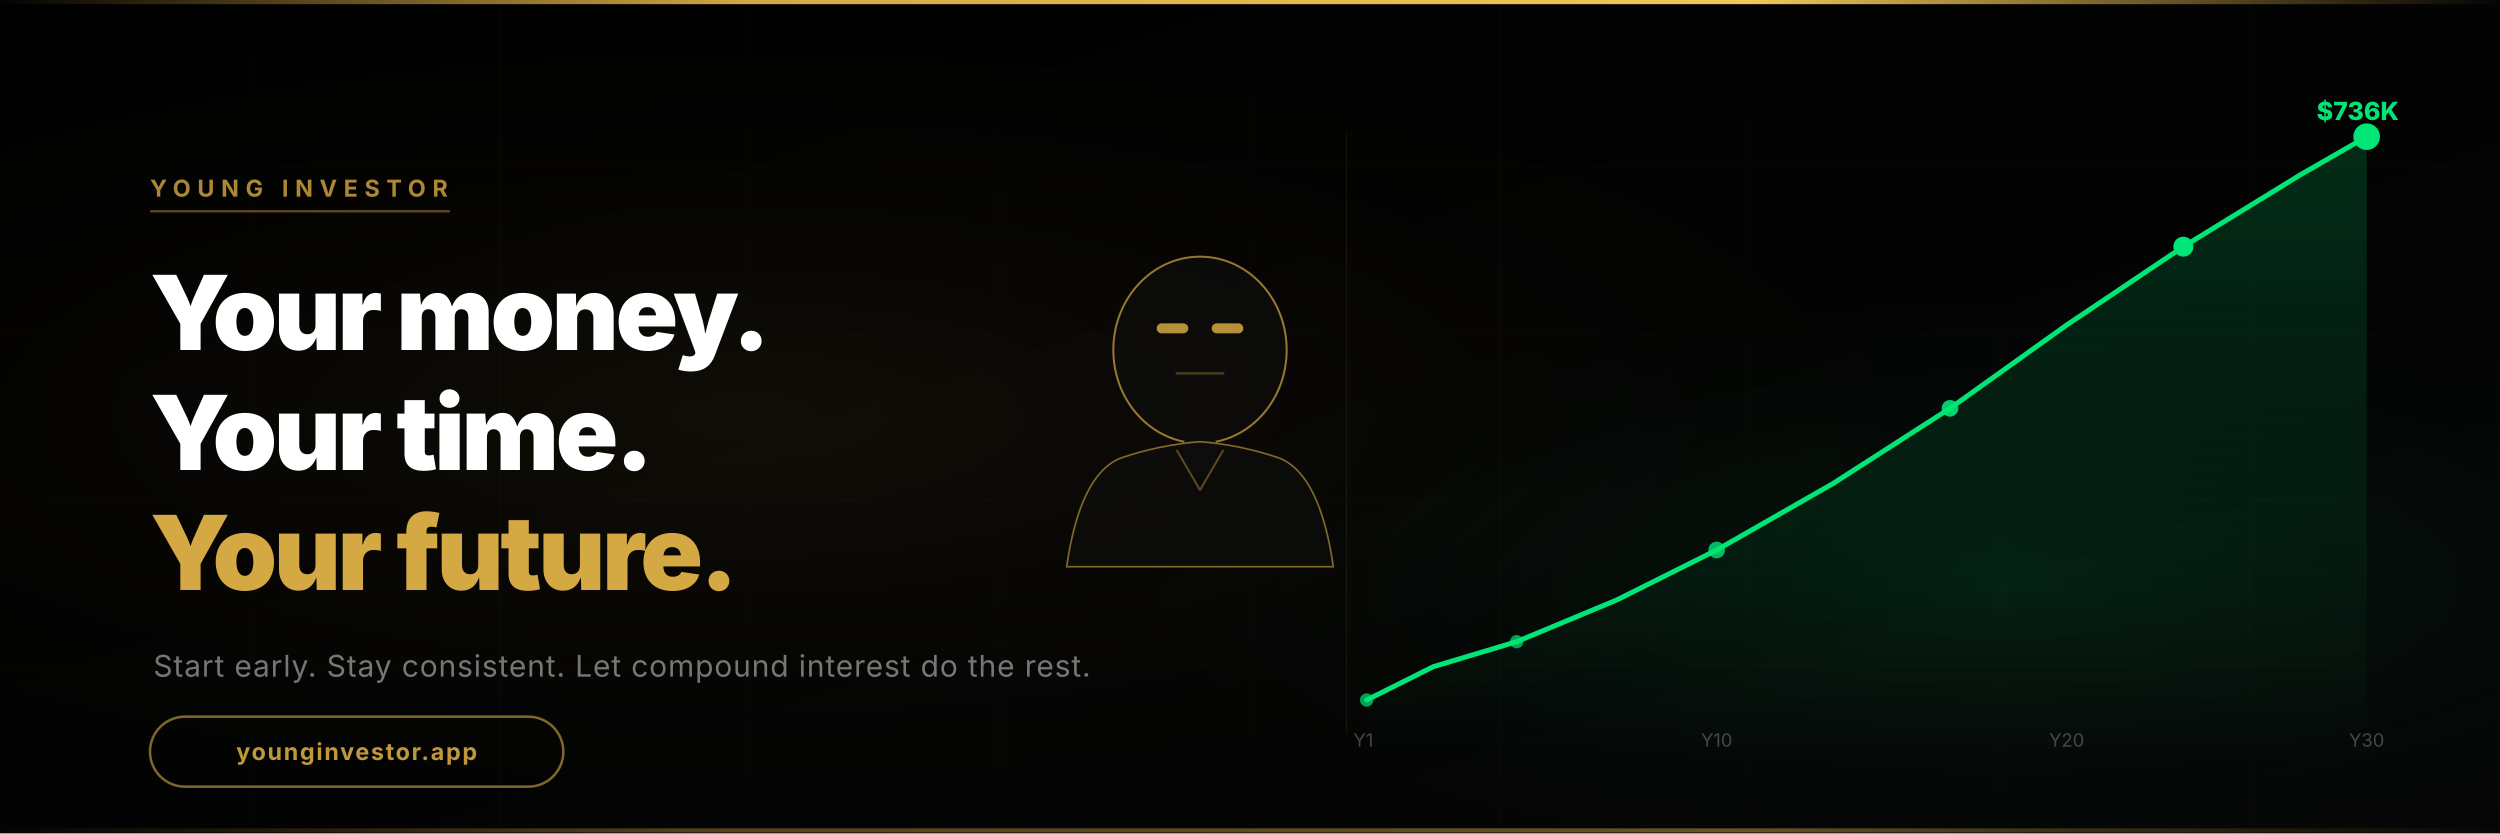
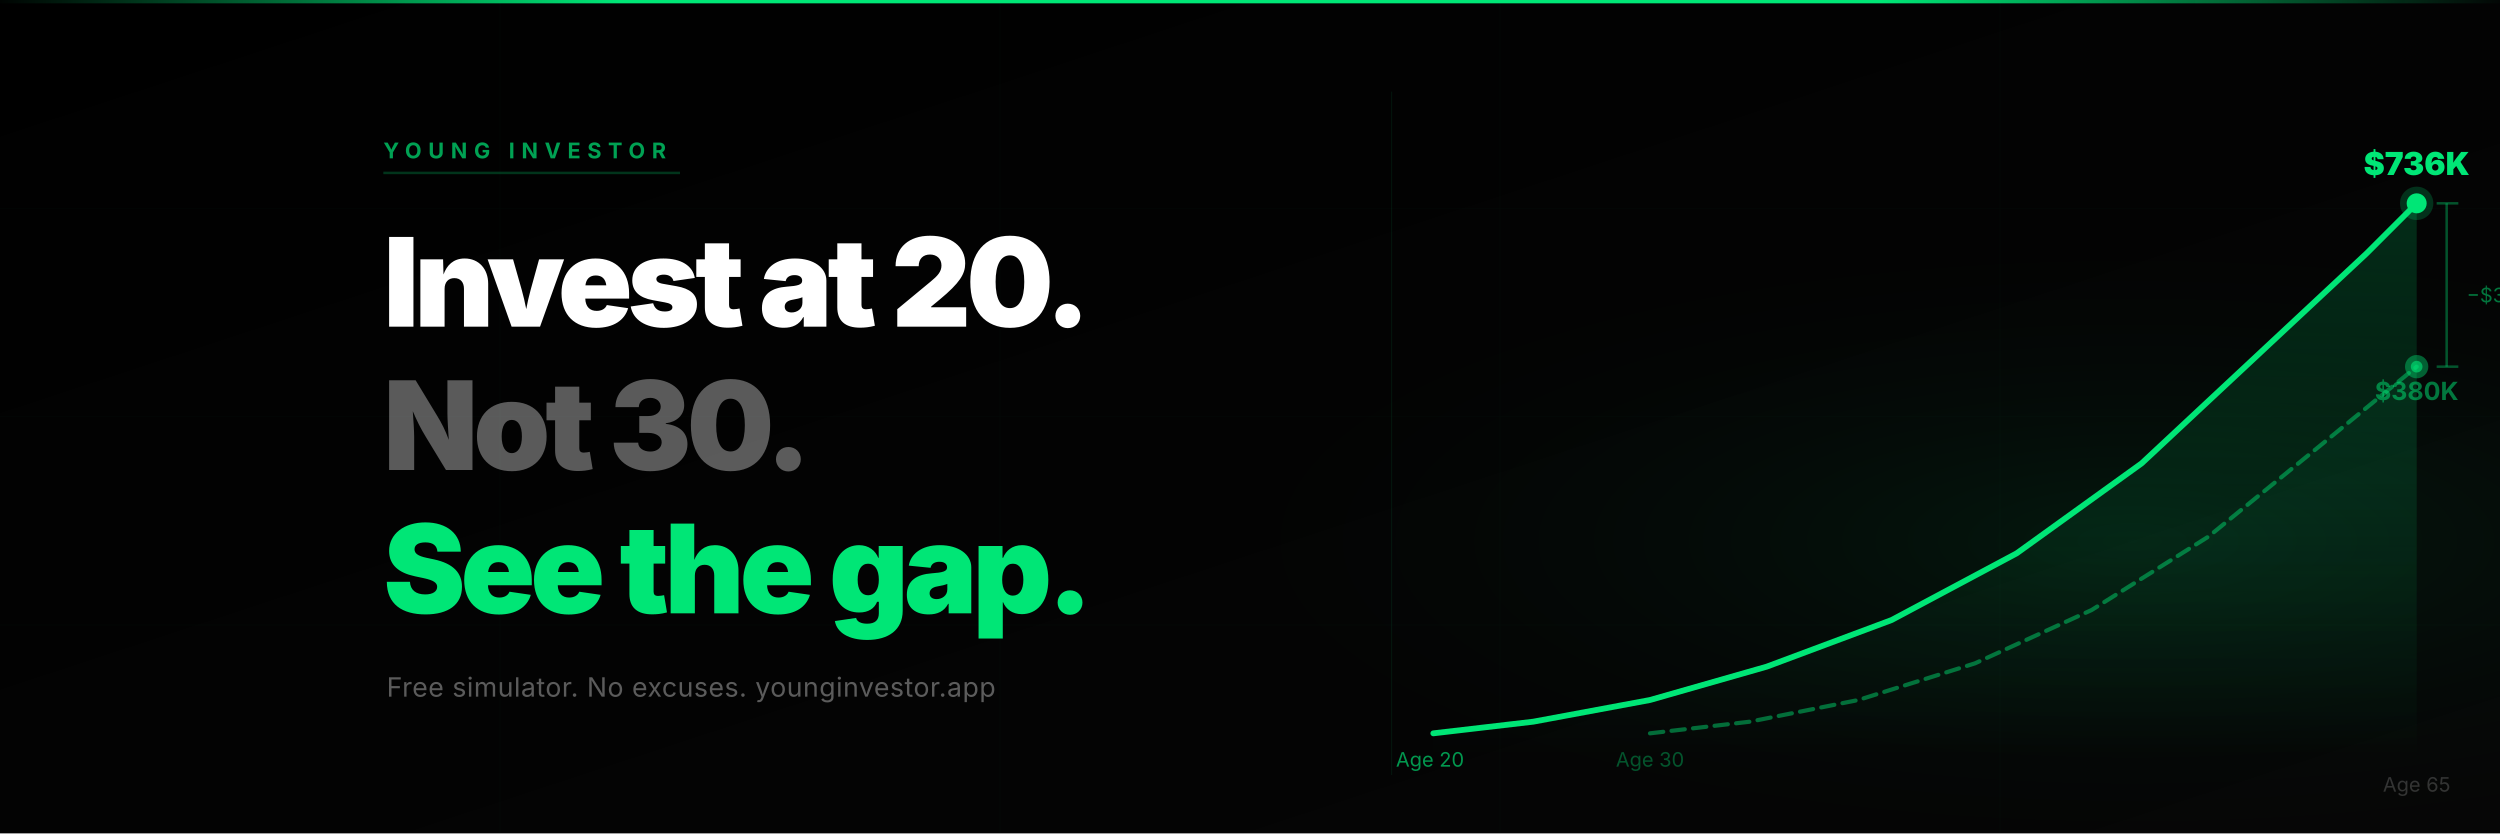
<svg xmlns="http://www.w3.org/2000/svg" width="1500" height="500" viewBox="0 0 1500 500">
  <defs>
-     <linearGradient id="bgMain" x1="0%" y1="0%" x2="100%" y2="100%">
-       <stop offset="0%" style="stop-color:#000000" />
-       <stop offset="100%" style="stop-color:#060606" />
+     <linearGradient id="bg" x1="0%" y1="0%" x2="100%" y2="100%">
+       <stop offset="0%" stop-color="#000000" />
+       <stop offset="100%" stop-color="#060606" />
    </linearGradient>
-     <radialGradient id="heroGlow" cx="30%" cy="50%" r="55%">
-       <stop offset="0%" style="stop-color:#D4A843;stop-opacity:0.07" />
-       <stop offset="100%" style="stop-color:#000000;stop-opacity:0" />
+     <radialGradient id="rightGlow" cx="85%" cy="65%" r="40%">
+       <stop offset="0%" stop-color="#00e676" stop-opacity="0.09" />
+       <stop offset="100%" stop-color="#000000" stop-opacity="0" />
    </radialGradient>
-     <radialGradient id="chartGlow" cx="80%" cy="70%" r="40%">
-       <stop offset="0%" style="stop-color:#00e676;stop-opacity:0.08" />
-       <stop offset="100%" style="stop-color:#000000;stop-opacity:0" />
-     </radialGradient>
-     <linearGradient id="goldLine" x1="0%" y1="0%" x2="100%" y2="0%">
-       <stop offset="0%" style="stop-color:#D4A843;stop-opacity:0" />
-       <stop offset="30%" style="stop-color:#D4A843;stop-opacity:1" />
-       <stop offset="70%" style="stop-color:#F0C85A;stop-opacity:1" />
-       <stop offset="100%" style="stop-color:#D4A843;stop-opacity:0" />
+     <linearGradient id="greenLine" x1="0%" y1="0%" x2="100%" y2="0%">
+       <stop offset="0%" stop-color="#00e676" stop-opacity="0" />
+       <stop offset="25%" stop-color="#00e676" stop-opacity="1" />
+       <stop offset="75%" stop-color="#00e676" stop-opacity="1" />
+       <stop offset="100%" stop-color="#00e676" stop-opacity="0" />
    </linearGradient>
-     <linearGradient id="chartFill" x1="0%" y1="0%" x2="0%" y2="100%">
-       <stop offset="0%" style="stop-color:#00e676;stop-opacity:0.18" />
-       <stop offset="100%" style="stop-color:#00e676;stop-opacity:0" />
+     <linearGradient id="areaA" x1="0%" y1="0%" x2="0%" y2="100%">
+       <stop offset="0%" stop-color="#00e676" stop-opacity="0.18" />
+       <stop offset="100%" stop-color="#00e676" stop-opacity="0" />
    </linearGradient>
-     <mask id="fadeRight">
-       <rect x="0" y="0" width="1500" height="500" fill="white" />
-       <rect x="1300" y="0" width="200" height="500" fill="url(#fadeEdge)" />
-     </mask>
-     <linearGradient id="fadeEdge" x1="0%" y1="0%" x2="100%" y2="0%">
-       <stop offset="0%" style="stop-color:white" />
-       <stop offset="100%" style="stop-color:black" />
+     <linearGradient id="areaB" x1="0%" y1="0%" x2="0%" y2="100%">
+       <stop offset="0%" stop-color="#00e676" stop-opacity="0.06" />
+       <stop offset="100%" stop-color="#00e676" stop-opacity="0" />
    </linearGradient>
  </defs>
-   <rect width="1500" height="500" fill="url(#bgMain)" />
-   <rect width="1500" height="500" fill="url(#heroGlow)" />
-   <rect width="1500" height="500" fill="url(#chartGlow)" />
-   <rect x="0" y="0" width="1500" height="2.5" fill="url(#goldLine)" />
-   <rect x="0" y="497" width="1500" height="2.5" fill="url(#goldLine)" opacity="0.4" />
-   <g opacity="0.03" stroke="#D4A843" stroke-width="0.5">
-     <line x1="0" y1="100" x2="1500" y2="100" />
-     <line x1="0" y1="200" x2="1500" y2="200" />
-     <line x1="0" y1="300" x2="1500" y2="300" />
-     <line x1="0" y1="400" x2="1500" y2="400" />
-     <line x1="150" y1="0" x2="150" y2="500" />
+   <rect width="1500" height="500" fill="url(#bg)" />
+   <rect width="1500" height="500" fill="url(#rightGlow)" />
+   <rect x="0" y="0" width="1500" height="2" fill="url(#greenLine)" />
+   <g opacity="0.022" stroke="#00e676" stroke-width="0.5">
+     <line x1="0" y1="125" x2="1500" y2="125" />
+     <line x1="0" y1="250" x2="1500" y2="250" />
+     <line x1="0" y1="375" x2="1500" y2="375" />
    <line x1="300" y1="0" x2="300" y2="500" />
-     <line x1="450" y1="0" x2="450" y2="500" />
    <line x1="600" y1="0" x2="600" y2="500" />
-     <line x1="750" y1="0" x2="750" y2="500" />
    <line x1="900" y1="0" x2="900" y2="500" />
-     <line x1="1050" y1="0" x2="1050" y2="500" />
    <line x1="1200" y1="0" x2="1200" y2="500" />
-     <line x1="1350" y1="0" x2="1350" y2="500" />
  </g>
-   <path d="M 820,420 L 860,400 L 910,385 L 970,360 L 1030,330 L 1100,290 L 1170,245 L 1240,195 L 1310,148 L 1380,105 L 1420,82 L 1420,460 L 820,460 Z" fill="url(#chartFill)" />
-   <polyline points="820,420 860,400 910,385 970,360 1030,330 1100,290 1170,245 1240,195 1310,148 1380,105 1420,82" fill="none" stroke="#00e676" stroke-width="3" stroke-linecap="round" stroke-linejoin="round" />
-   <circle cx="820" cy="420" r="4" fill="#00e676" opacity="0.7" />
-   <circle cx="910" cy="385" r="4" fill="#00e676" opacity="0.7" />
-   <circle cx="1030" cy="330" r="5" fill="#00e676" opacity="0.8" />
-   <circle cx="1170" cy="245" r="5" fill="#00e676" opacity="0.9" />
-   <circle cx="1310" cy="148" r="6" fill="#00e676" />
-   <circle cx="1420" cy="82" r="8" fill="#00e676" />
-   <text x="1390" y="72" font-family="Inter, system-ui, sans-serif" font-size="15" font-weight="800" fill="#00e676">$736K</text>
-   <text x="818" y="448" font-family="Inter, system-ui, sans-serif" font-size="11" fill="rgba(255,255,255,0.25)" text-anchor="middle">Y1</text>
-   <text x="1030" y="448" font-family="Inter, system-ui, sans-serif" font-size="11" fill="rgba(255,255,255,0.25)" text-anchor="middle">Y10</text>
-   <text x="1240" y="448" font-family="Inter, system-ui, sans-serif" font-size="11" fill="rgba(255,255,255,0.25)" text-anchor="middle">Y20</text>
-   <text x="1420" y="448" font-family="Inter, system-ui, sans-serif" font-size="11" fill="rgba(255,255,255,0.25)" text-anchor="middle">Y30</text>
-   <text x="90" y="118" font-family="Inter, system-ui, sans-serif" font-size="14" font-weight="700" letter-spacing="4" fill="#D4A843" opacity="0.8">YOUNG INVESTOR</text>
-   <rect x="90" y="126" width="180" height="1.5" fill="#D4A843" opacity="0.4" />
-   <text x="90" y="210" font-family="Inter, system-ui, sans-serif" font-size="62" font-weight="900" fill="#ffffff" letter-spacing="-2">Your money.</text>
-   <text x="90" y="282" font-family="Inter, system-ui, sans-serif" font-size="62" font-weight="900" fill="#ffffff" letter-spacing="-2">Your time.</text>
-   <text x="90" y="354" font-family="Inter, system-ui, sans-serif" font-size="62" font-weight="900" fill="#D4A843" letter-spacing="-2">Your future.</text>
-   <text x="92" y="406" font-family="Inter, system-ui, sans-serif" font-size="18" font-weight="400" fill="rgba(255,255,255,0.45)" letter-spacing="0.5">Start early. Stay consistent. Let compound interest do the rest.</text>
-   <rect x="90" y="430" width="248" height="42" rx="21" fill="none" stroke="#D4A843" stroke-width="1.5" opacity="0.6" />
-   <text x="214" y="456" font-family="Inter, system-ui, sans-serif" font-size="14" font-weight="700" fill="#D4A843" text-anchor="middle" letter-spacing="1" opacity="0.9">younginvestor.app</text>
-   <ellipse cx="720" cy="210" rx="52" ry="56" fill="#0d0d0d" stroke="#D4A843" stroke-width="1.2" opacity="0.7" />
-   <rect x="694" y="194" width="19" height="6" rx="3" fill="#D4A843" opacity="0.85" />
-   <rect x="727" y="194" width="19" height="6" rx="3" fill="#D4A843" opacity="0.85" />
-   <line x1="706" y1="224" x2="734" y2="224" stroke="#D4A843" stroke-width="1.5" stroke-linecap="round" opacity="0.3" />
-   <rect x="710" y="263" width="20" height="20" rx="4" fill="#0d0d0d" />
-   <path d="M 640,340 Q 648,285 672,275 Q 695,267 720,265 Q 745,267 768,275 Q 792,285 800,340 Z" fill="#0d0d0d" stroke="#D4A843" stroke-width="1" opacity="0.6" />
-   <path d="M 706,270 L 720,294 L 734,270" fill="none" stroke="#D4A843" stroke-width="1.2" stroke-linejoin="round" opacity="0.4" />
-   <line x1="808" y1="80" x2="808" y2="440" stroke="#D4A843" stroke-width="0.5" opacity="0.12" />
+   <line x1="835" y1="55" x2="835" y2="465" stroke="#00e676" stroke-width="0.5" opacity="0.1" />
+   <polygon points="990,440 1050,433 1115,420 1185,398 1255,366 1325,322 1395,265 1450,220 1450,455 990,455" fill="url(#areaB)" />
+   <polygon points="860,440 920,433 990,420 1060,400 1135,372 1210,332 1285,278 1360,208 1420,152 1450,122 1450,455 860,455" fill="url(#areaA)" />
+   <polyline points="990,440 1050,433 1115,420 1185,398 1255,366 1325,322 1395,265 1450,220" fill="none" stroke="#00e676" stroke-width="2.5" stroke-dasharray="8,5" stroke-linecap="round" stroke-linejoin="round" opacity="0.45" />
+   <polyline points="860,440 920,433 990,420 1060,400 1135,372 1210,332 1285,278 1360,208 1420,152 1450,122" fill="none" stroke="#00e676" stroke-width="3.5" stroke-linecap="round" stroke-linejoin="round" />
+   <circle cx="1450" cy="122" r="10" fill="#00e676" opacity="0.2" />
+   <circle cx="1450" cy="122" r="6" fill="#00e676" />
+   <text x="1450" y="105" font-family="Inter,system-ui,sans-serif" font-size="19" font-weight="900" fill="#00e676" text-anchor="middle">$736K</text>
+   <circle cx="1450" cy="220" r="7" fill="#00e676" opacity="0.4" />
+   <circle cx="1450" cy="220" r="3.5" fill="#00e676" opacity="0.6" />
+   <text x="1450" y="240" font-family="Inter,system-ui,sans-serif" font-size="15" font-weight="700" fill="#00e676" text-anchor="middle" opacity="0.5">$380K</text>
+   <line x1="1468" y1="122" x2="1468" y2="220" stroke="#00e676" stroke-width="1.5" opacity="0.35" />
+   <line x1="1462" y1="122" x2="1475" y2="122" stroke="#00e676" stroke-width="1.5" opacity="0.35" />
+   <line x1="1462" y1="220" x2="1475" y2="220" stroke="#00e676" stroke-width="1.5" opacity="0.35" />
+   <text x="1480" y="177" font-family="Inter,system-ui,sans-serif" font-size="12" fill="#00e676" opacity="0.5" dominant-baseline="middle">−$356K</text>
+   <text x="858" y="460" font-family="Inter,system-ui,sans-serif" font-size="12" fill="#00e676" opacity="0.65" text-anchor="middle">Age 20</text>
+   <text x="990" y="460" font-family="Inter,system-ui,sans-serif" font-size="12" fill="#00e676" opacity="0.35" text-anchor="middle">Age 30</text>
+   <text x="1450" y="475" font-family="Inter,system-ui,sans-serif" font-size="12" fill="rgba(255,255,255,0.18)" text-anchor="middle">Age 65</text>
+   <text x="230" y="95" font-family="Inter,system-ui,sans-serif" font-size="13" font-weight="700" letter-spacing="4" fill="#00e676" opacity="0.7">YOUNG INVESTOR</text>
+   <rect x="230" y="103" width="178" height="1.5" fill="#00e676" opacity="0.22" />
+   <text x="230" y="196" font-family="Inter,system-ui,sans-serif" font-size="74" font-weight="900" fill="#ffffff" letter-spacing="-3">Invest at 20.</text>
+   <text x="230" y="282" font-family="Inter,system-ui,sans-serif" font-size="74" font-weight="900" fill="rgba(255,255,255,0.35)" letter-spacing="-3">Not 30.</text>
+   <text x="230" y="368" font-family="Inter,system-ui,sans-serif" font-size="74" font-weight="900" fill="#00e676" letter-spacing="-3">See the gap.</text>
+   <text x="232" y="418" font-family="Inter,system-ui,sans-serif" font-size="16" font-weight="400" fill="rgba(255,255,255,0.35)" letter-spacing="0.3">Free simulator. No excuses. younginvestor.app</text>
</svg>
